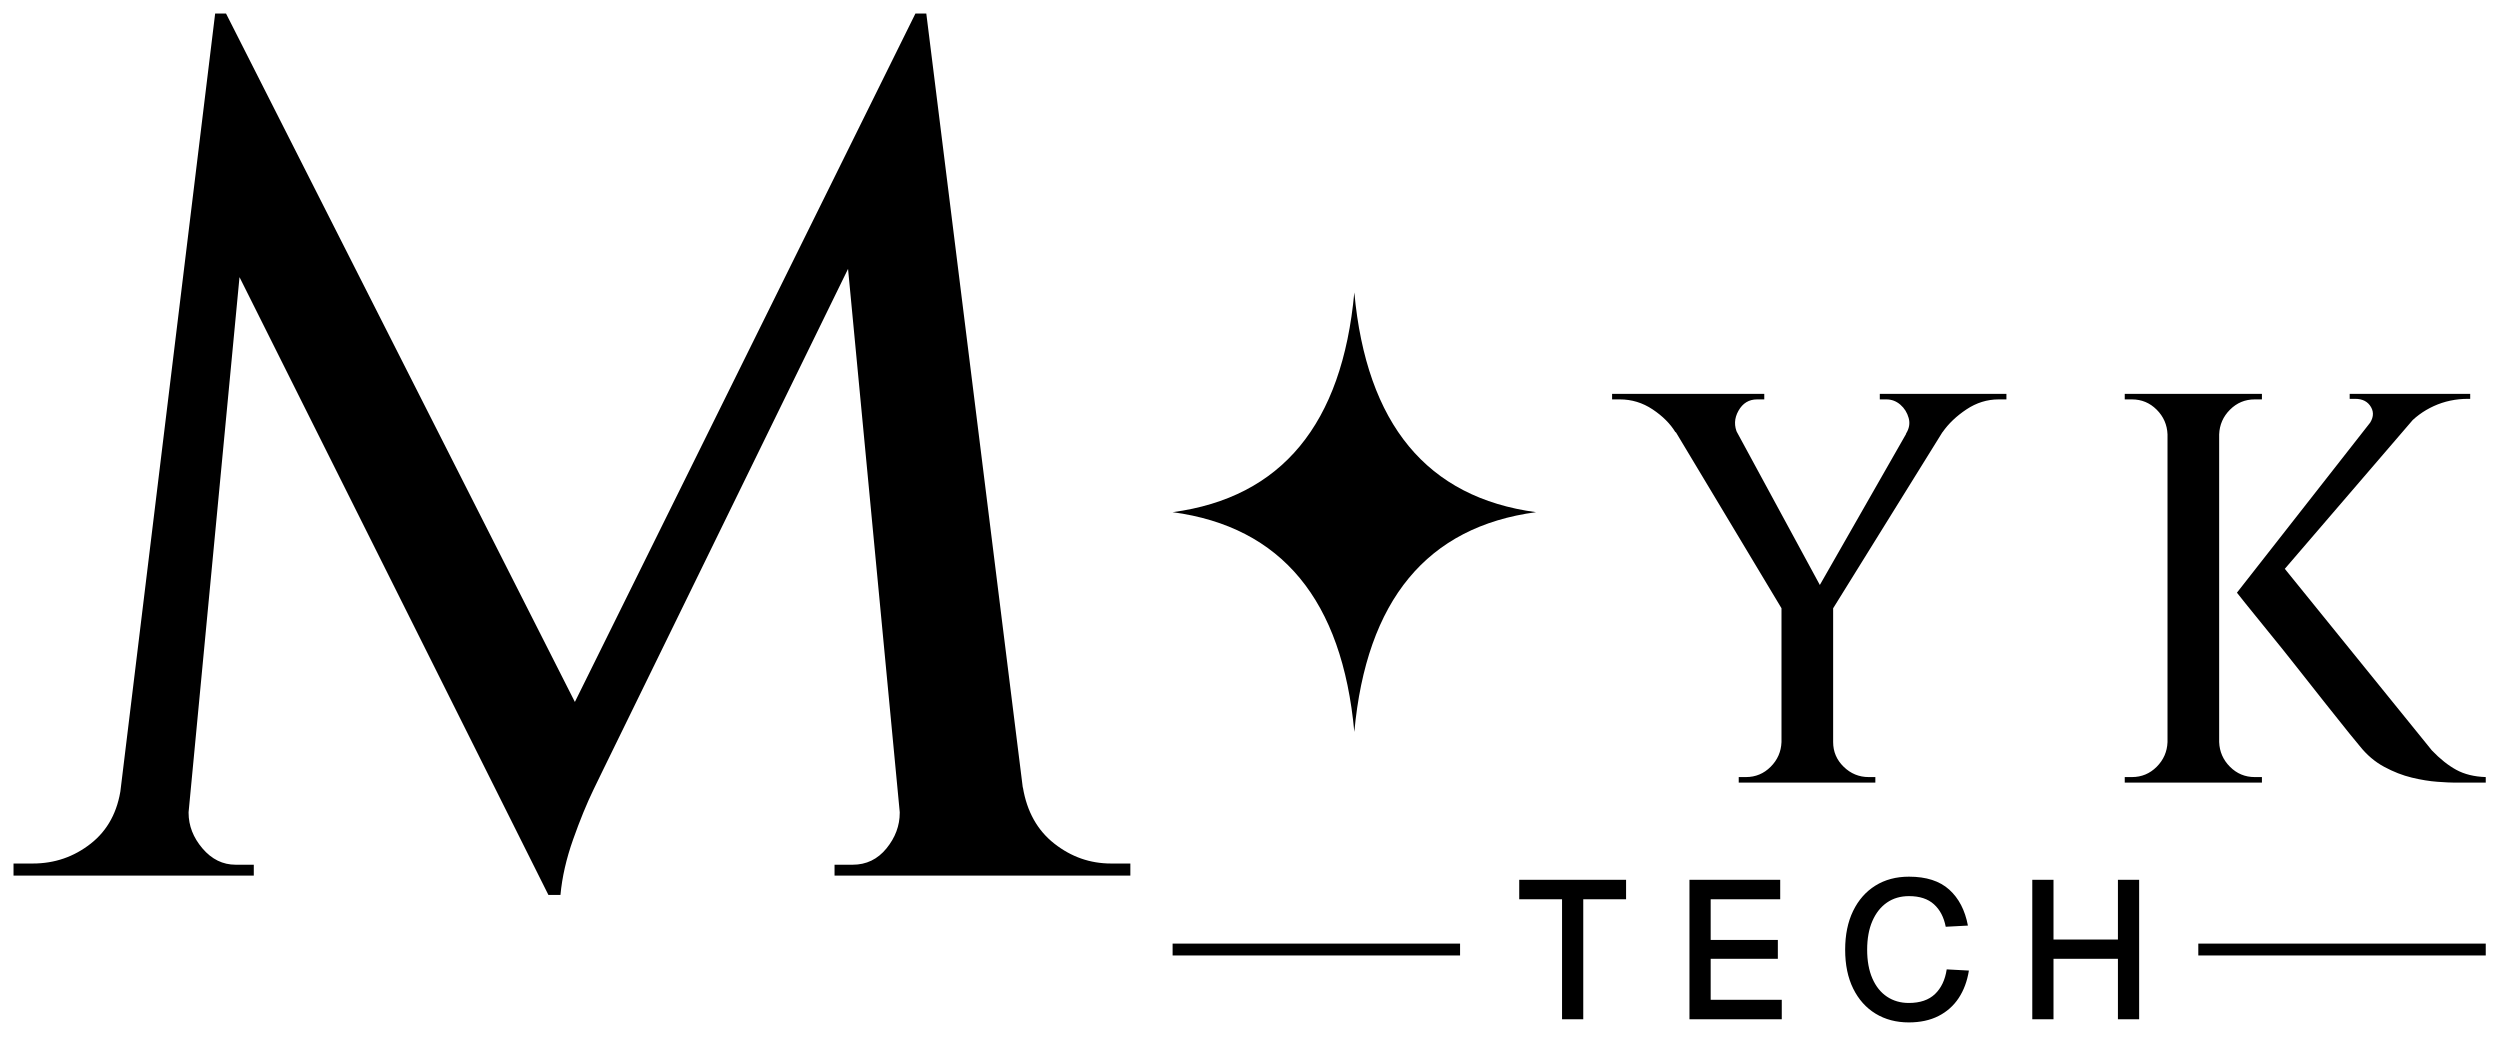
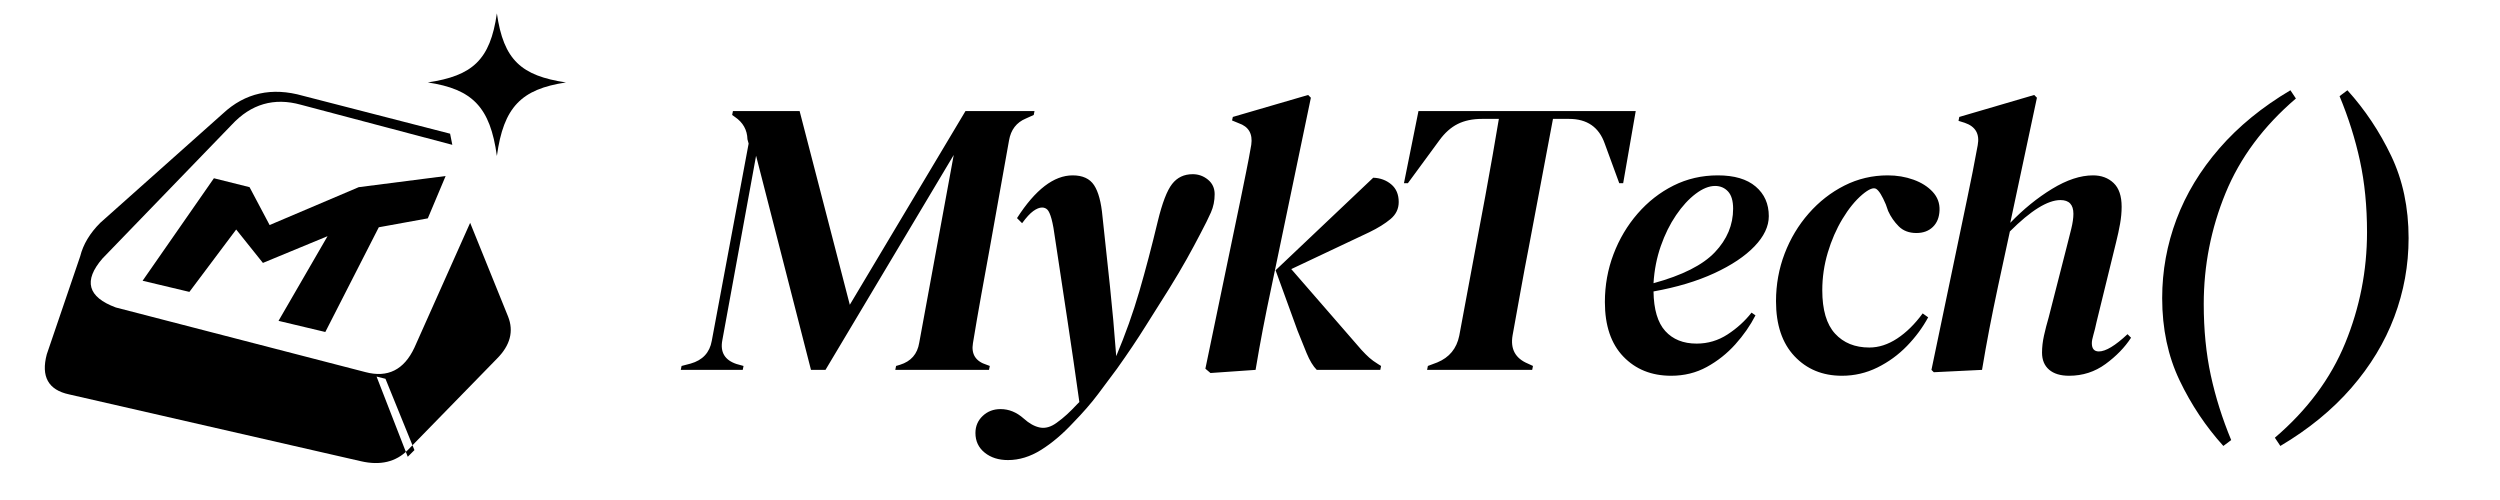
- <svg xmlns="http://www.w3.org/2000/svg" viewBox="-16 -1036 2958 1226" width="2958" height="1226">
-   <path d="M601.43 -78.57L1067.14 -1020L1078.57 -904.29L698.57 -127.14Q698.57 -127.14 686.43 -102.14Q674.29 -77.14 662.14 -42.86Q650 -8.57 647.14 22.86L647.14 22.86L632.86 22.86L601.43 -78.57M127.14 -104.29L158.57 -104.29L158.57 0L0 0L0 -14.29Q1.43 -14.29 12.14 -14.29Q22.86 -14.29 22.86 -14.29L22.86 -14.29Q61.43 -14.29 91.43 -37.86Q121.43 -61.43 127.14 -104.29L127.14 -104.29M197.14 -81.43L207.14 -81.43Q207.14 -80 207.14 -78.57Q207.14 -77.14 207.14 -74.29L207.14 -74.29Q207.14 -51.43 223.57 -32.14Q240 -12.86 262.86 -12.86L262.86 -12.86L284.29 -12.86L284.29 0L197.14 0L197.14 -81.43M114.29 0L238.57 -1020L251.43 -1020L287.14 -915.71L200 0L114.29 0M221.43 -800L251.43 -1020L681.43 -171.43L632.86 22.86L221.43 -800M1067.14 -1020L1080 -1020L1207.14 0L1055.71 0L980 -795.71L1067.14 -1020M1164.29 0L1164.29 -104.29L1194.29 -104.29Q1201.43 -61.43 1231.43 -37.86Q1261.43 -14.29 1298.57 -14.29L1298.57 -14.29Q1298.57 -14.29 1310 -14.29Q1321.43 -14.29 1321.43 -14.29L1321.43 -14.29L1321.43 0L1164.29 0M1048.57 -81.43L1048.57 -81.43L1058.57 -81.43L1058.57 0L971.43 0L971.43 -12.86L992.86 -12.86Q1017.14 -12.86 1032.86 -32.14Q1048.57 -51.43 1048.57 -74.29L1048.57 -74.29Q1048.57 -77.14 1048.57 -78.57Q1048.57 -80 1048.57 -81.43 M1586.43 -690Q1607.93 -456 1801.43 -430Q1607.93 -404 1586.43 -170Q1564.93 -404 1371.43 -430Q1564.93 -456 1586.43 -690Z M1940.06 -569.34L2014.97 -569.34L2145.74 -328.17L2095.8 -309.77L1940.06 -569.34M2091.86 -321.6L2152.97 -321.6L2152.97 -110L2091.86 -110L2091.86 -321.6M2120.77 -315.03L2266 -569.34L2310.03 -569.34L2147.71 -307.8L2120.77 -315.03M2282.43 -524.66L2239.06 -522.69Q2244.97 -531.89 2242.34 -541.41Q2239.71 -550.94 2232.49 -557.19Q2225.26 -563.43 2216.06 -563.43L2216.06 -563.43Q2216.06 -563.43 2212.11 -563.43Q2208.17 -563.43 2208.17 -563.43L2208.17 -563.43L2208.17 -570L2358 -570L2358 -563.43L2348.8 -563.43Q2328.43 -563.43 2310.69 -551.6Q2292.94 -539.77 2282.43 -524.66L2282.43 -524.66M2039.94 -522.69L2039.94 -522.69L1966.34 -524.66Q1957.14 -539.77 1939.4 -551.6Q1921.66 -563.43 1900.63 -563.43L1900.63 -563.43L1891.43 -563.43L1891.43 -570L2071.49 -570L2071.49 -563.43Q2071.49 -563.43 2067.21 -563.43Q2062.94 -563.43 2062.94 -563.43L2062.94 -563.43Q2048.49 -563.43 2040.93 -549.96Q2033.37 -536.49 2039.94 -522.69M2091.86 -157.97L2093.17 -157.97L2093.17 -110L2041.26 -110L2041.26 -116.57Q2041.26 -116.57 2045.2 -116.57Q2049.14 -116.57 2049.8 -116.57L2049.8 -116.57Q2066.89 -116.57 2079.04 -128.73Q2091.2 -140.89 2091.86 -157.97L2091.86 -157.97M2151 -110L2151 -157.97L2152.97 -157.97Q2152.97 -140.89 2165.46 -128.73Q2177.94 -116.57 2195.03 -116.57L2195.03 -116.57Q2195.03 -116.57 2198.97 -116.57Q2202.91 -116.57 2202.91 -116.57L2202.91 -116.57L2202.91 -110L2151 -110 M2630.74 -334.74L2679.37 -372.86L2861.4 -148.11Q2875.86 -133 2890.31 -125.11Q2904.77 -117.23 2925.14 -116.57L2925.14 -116.57L2925.14 -110L2888.34 -110Q2881.77 -110 2867.97 -110.99Q2854.17 -111.97 2837.74 -115.91Q2821.31 -119.86 2804.89 -128.73Q2788.46 -137.6 2775.97 -153.37L2775.97 -153.37Q2774.66 -154.69 2763.81 -168.16Q2752.97 -181.63 2736.54 -202.33Q2720.11 -223.03 2702.04 -246.03Q2683.97 -269.03 2667.54 -289.07Q2651.11 -309.11 2640.93 -321.93Q2630.74 -334.74 2630.74 -334.74L2630.74 -334.74M2811.46 -565.4L2861.4 -565.4L2664.26 -336.06L2630.74 -334.74L2811.46 -565.4M2904.11 -570L2906.74 -570L2906.74 -564.09L2904.11 -564.09Q2882.43 -564.09 2863.7 -555.54Q2844.97 -547 2831.83 -531.89L2831.83 -531.89L2786.49 -533.2Q2795.03 -544.37 2789.44 -554.23Q2783.86 -564.09 2770.71 -564.09L2770.71 -564.09L2764.14 -564.09L2764.14 -570L2904.11 -570M2548.6 -570L2609.71 -570L2609.71 -110L2548.6 -110L2548.6 -570M2548.6 -157.97L2550.57 -157.97L2550.57 -110L2498 -110L2498 -116.57Q2498 -116.57 2502.27 -116.57Q2506.54 -116.57 2506.54 -116.57L2506.54 -116.57Q2523.63 -116.57 2535.79 -128.73Q2547.94 -140.89 2548.6 -157.97L2548.6 -157.97M2550.57 -570L2550.57 -522.03L2548.6 -522.03Q2547.94 -539.11 2535.79 -551.27Q2523.63 -563.43 2506.54 -563.43L2506.54 -563.43Q2506.54 -563.43 2502.27 -563.43Q2498 -563.43 2498 -563.43L2498 -563.43L2498 -570L2550.57 -570M2607.74 -110L2607.74 -157.97L2609.71 -157.97Q2610.37 -140.89 2622.53 -128.73Q2634.69 -116.57 2651.77 -116.57L2651.77 -116.57Q2652.43 -116.57 2656.04 -116.57Q2659.66 -116.57 2660.31 -116.57L2660.31 -116.57L2660.31 -110L2607.74 -110M2609.71 -522.03L2607.74 -522.03L2607.74 -570L2660.31 -570L2660.31 -563.43Q2659.66 -563.43 2656.04 -563.43Q2652.43 -563.43 2651.77 -563.43L2651.77 -563.43Q2634.69 -563.43 2622.53 -551.27Q2610.37 -539.11 2609.71 -522.03L2609.71 -522.03 M1371.43 80.5L1711.55 80.5L1711.55 94.5L1371.43 94.5Z M1857.31 170L1832.21 170L1832.21 28.01L1781.55 28.01L1781.55 5L1907.97 5L1907.97 28.01L1857.31 28.01L1857.31 170 M2092.19 170L1982.97 170L1982.97 5L2090.34 5L2090.34 28.01L2008.07 28.01L2008.07 76.11L2087.55 76.11L2087.55 98.42L2008.07 98.42L2008.07 146.99L2092.19 146.99L2092.19 170 M2242.49 173.72L2242.49 173.72Q2220.18 173.72 2203.22 163.38Q2186.25 153.04 2176.72 133.75Q2167.19 114.46 2167.19 87.73L2167.19 87.73Q2167.19 61.24 2176.61 41.83Q2186.02 22.43 2202.98 11.86Q2219.95 1.28 2242.72 1.28L2242.72 1.28Q2273.4 1.28 2290.36 16.62Q2307.33 31.96 2312.44 59.15L2312.44 59.15L2286.18 60.54Q2282.93 43.58 2272.24 33.93Q2261.55 24.29 2242.72 24.29L2242.72 24.29Q2227.62 24.29 2216.58 31.96Q2205.54 39.63 2199.38 53.8Q2193.22 67.98 2193.22 87.73L2193.22 87.73Q2193.22 107.49 2199.38 121.66Q2205.54 135.84 2216.69 143.27Q2227.85 150.71 2242.49 150.71L2242.49 150.71Q2262.48 150.71 2273.51 140.14Q2284.55 129.56 2287.34 110.97L2287.34 110.97L2313.6 112.37Q2310.58 131.19 2301.52 144.9Q2292.45 158.61 2277.58 166.17Q2262.71 173.72 2242.49 173.72 M2413.7 170L2388.6 170L2388.6 5L2413.7 5L2413.7 84.48L2401.62 75.65L2502.01 75.65L2489.93 84.48L2489.93 5L2515.03 5L2515.03 170L2489.93 170L2489.93 89.59L2502.01 98.42L2401.62 98.42L2413.7 89.59L2413.7 170 M2585.03 80.5L2925.14 80.5L2925.14 94.5L2585.03 94.5Z" fill="#000" fill-rule="nonzero" />
+ <svg xmlns="http://www.w3.org/2000/svg" width="561" height="112" viewBox="0 0 561 112" role="img" aria-label="MykTech()">
+   <g transform="translate(8 3) scale(.5)">
+     <path fill="#000" fill-rule="evenodd" d="M187 59L119 41Q101 36 88 50L30 110Q17 125 36 132L148 161Q163 165 170 150L195 94L212 136Q216 146 207 155L167 196Q159 204 146 201L15 171Q1 168 5 153L20 109Q22 101 29 94L84 45Q99 31 120 37L186 54ZM153 163L167 199L170 196L157 164ZM48 120L80 74L96 78L105 95L145 78L184 73L176 92L154 96L130 143L109 138L131 100L102 112L90 97L69 125Z" />
+     <path fill="#000" d="M207 0C210 21 218 28 238 31C218 34 210 42 207 64C204 42 196 34 176 31C196 28 204 21 207 0Z" />
+   </g>
+   <g transform="translate(148 0)">
+     <path fill="#000" d="M18.672 83L4.768 83L4.944 82.12L6.968 81.592Q11.016 80.448 11.72 76.488L11.72 76.488L19.992 32.224L19.728 31.256Q19.64 28.088 16.912 26.24L16.912 26.24L16.296 25.8L16.472 24.92L31.432 24.92L42.696 68.392L68.656 24.92L84.144 24.92L83.968 25.8L82.208 26.592Q79.04 27.912 78.424 31.52L78.424 31.52L74.112 55.632Q73.144 60.912 72.176 66.28Q71.208 71.648 70.328 77.016L70.328 77.016Q69.712 80.712 73.408 81.856L73.408 81.856L74.112 82.12L73.936 83L52.904 83L53.08 82.12L53.96 81.856Q57.656 80.712 58.272 76.928L58.272 76.928L66.016 34.776L37.24 83L33.984 83L21.664 34.952L14.096 76.312Q13.304 80.36 17.264 81.68L17.264 81.68L18.848 82.12L18.672 83M78.192 103.24L78.192 103.24Q75.024 103.24 72.956 101.568Q70.888 99.896 70.888 97.168L70.888 97.168Q70.888 94.88 72.516 93.34Q74.144 91.8 76.52 91.8L76.52 91.8Q79.336 91.8 81.712 93.912L81.712 93.912Q83.56 95.584 85.364 95.936Q87.168 96.288 89.104 94.88L89.104 94.88Q90.336 94 91.436 92.988Q92.536 91.976 93.68 90.744L93.68 90.744Q93.944 90.48 94.208 90.216L94.208 90.216Q92.888 80.8 91.568 72.088Q90.248 63.376 88.84 54.048L88.84 54.048Q88.4 50.704 87.96 49.12Q87.52 47.536 87.036 47.052Q86.552 46.568 85.848 46.568L85.848 46.568Q84.968 46.568 83.868 47.36Q82.768 48.152 81.36 50.088L81.36 50.088L80.216 48.944Q86.376 39.352 92.712 39.352L92.712 39.352Q96.056 39.352 97.508 41.552Q98.96 43.752 99.4 48.592L99.4 48.592Q100.28 56.776 101.072 64.212Q101.864 71.648 102.48 79.92L102.48 79.92Q105.56 72.616 107.672 65.356Q109.784 58.096 111.808 49.648L111.808 49.648Q113.304 43.488 115.02 41.288Q116.736 39.088 119.64 39.088L119.64 39.088Q121.576 39.088 123.072 40.32Q124.568 41.552 124.568 43.576L124.568 43.576Q124.568 45.776 123.732 47.668Q122.896 49.56 121.4 52.376L121.4 52.376Q119.992 55.104 118.32 58.096Q116.648 61.088 114.36 64.784L114.36 64.784Q111.896 68.656 109.124 73.1Q106.352 77.544 102.656 82.736L102.656 82.736Q100.632 85.464 98.388 88.456Q96.144 91.448 92.8 94.88L92.8 94.88Q89.28 98.664 85.628 100.952Q81.976 103.24 78.192 103.24M133.752 83L123.632 83.704L122.488 82.736L130.408 44.632Q131.024 41.552 131.64 38.56Q132.256 35.568 132.784 32.488L132.784 32.488Q133.312 28.792 129.968 27.648L129.968 27.648L128.472 27.032L128.648 26.24L145.544 21.312L146.16 21.928L137.36 64.168Q136.216 69.536 135.38 73.892Q134.544 78.248 133.752 83L133.752 83M161.736 83L147.48 83Q146.248 81.768 145.192 79.216Q144.136 76.664 143.168 74.2L143.168 74.2L138.24 60.648L160.152 39.88Q162.528 39.968 164.2 41.376Q165.872 42.784 165.872 45.336L165.872 45.336Q165.872 47.624 164.024 49.164Q162.176 50.704 159.272 52.112L159.272 52.112L141.76 60.384L157.512 78.512Q158.48 79.568 159.272 80.272Q160.064 80.976 161.208 81.68L161.208 81.68L161.912 82.12L161.736 83M195.824 83L172.24 83L172.416 82.12L174.528 81.328Q178.576 79.656 179.456 75.344L179.456 75.344L183.768 52.2Q184.472 48.504 185.308 43.972Q186.144 39.44 186.936 34.908Q187.728 30.376 188.344 26.68L188.344 26.68L184.56 26.68Q181.392 26.68 179.104 27.824Q176.816 28.968 174.968 31.52L174.968 31.52L167.928 41.112L167.048 41.112L170.304 24.92L219.056 24.92L216.24 41.112L215.36 41.112L212.104 32.224Q210.168 26.68 204.096 26.68L204.096 26.68L200.488 26.68L195.032 55.632Q194.152 60.12 193.228 65.268Q192.304 70.416 191.424 75.256L191.424 75.256Q190.632 79.832 194.856 81.592L194.856 81.592L196 82.12L195.824 83M227.008 84.32L227.008 84.32Q220.408 84.32 216.272 80.008Q212.136 75.696 212.136 67.776L212.136 67.776Q212.136 62.144 214.072 57.04Q216.008 51.936 219.484 47.932Q222.96 43.928 227.536 41.64Q232.112 39.352 237.48 39.352L237.48 39.352Q243.024 39.352 245.972 41.86Q248.92 44.368 248.92 48.504L248.92 48.504Q248.92 51.936 245.708 55.28Q242.496 58.624 236.688 61.308Q230.88 63.992 223.048 65.4L223.048 65.4Q223.136 71.472 225.688 74.288Q228.24 77.104 232.728 77.104L232.728 77.104Q236.512 77.104 239.68 75.036Q242.848 72.968 245.048 70.152L245.048 70.152L245.928 70.768Q244.168 74.2 241.396 77.28Q238.624 80.36 235.016 82.34Q231.408 84.32 227.008 84.32M236.864 41.728L236.864 41.728Q234.84 41.728 232.508 43.488Q230.176 45.248 228.108 48.284Q226.04 51.32 224.676 55.236Q223.312 59.152 223.048 63.552L223.048 63.552Q232.728 60.912 236.82 56.6Q240.912 52.288 240.912 46.832L240.912 46.832Q240.912 44.192 239.768 42.96Q238.624 41.728 236.864 41.728M265.32 84.32L265.32 84.32Q258.808 84.32 254.672 79.92Q250.536 75.52 250.536 67.6L250.536 67.6Q250.536 61.968 252.472 56.908Q254.408 51.848 257.884 47.888Q261.36 43.928 265.892 41.64Q270.424 39.352 275.616 39.352L275.616 39.352Q278.696 39.352 281.38 40.32Q284.064 41.288 285.692 43.048Q287.32 44.808 287.232 47.184L287.232 47.184Q287.144 49.56 285.736 50.924Q284.328 52.288 282.04 52.288L282.04 52.288Q279.576 52.288 278.08 50.792Q276.584 49.296 275.704 47.36L275.704 47.36L275.176 45.864Q273.944 42.96 273.02 42.388Q272.096 41.816 269.896 43.664L269.896 43.664Q267.52 45.688 265.452 49.12Q263.384 52.552 262.152 56.688Q260.92 60.824 260.92 65.136L260.92 65.136Q260.92 71.736 263.78 74.86Q266.64 77.984 271.48 77.984L271.48 77.984Q274.648 77.984 277.728 75.96Q280.808 73.936 283.448 70.328L283.448 70.328L284.68 71.208Q282.832 74.64 279.928 77.632Q277.024 80.624 273.284 82.472Q269.544 84.32 265.32 84.32M296.768 83L285.944 83.528L285.416 83L293.424 44.632Q294.128 41.288 294.656 38.604Q295.184 35.92 295.8 32.576L295.8 32.576Q296.504 28.792 292.896 27.56L292.896 27.56L291.488 27.12L291.664 26.24L308.472 21.312L309.088 21.928L303.104 50Q307.504 45.424 312.476 42.388Q317.448 39.352 321.672 39.352L321.672 39.352Q324.488 39.352 326.292 41.068Q328.096 42.784 328.096 46.392L328.096 46.392Q328.096 48.24 327.744 50.22Q327.392 52.2 326.864 54.312L326.864 54.312L322.464 72.264Q322.112 73.936 321.76 75.124Q321.408 76.312 321.408 77.016L321.408 77.016Q321.408 78.864 322.992 78.864L322.992 78.864Q325.28 78.864 329.416 74.992L329.416 74.992L330.208 75.784Q328.096 79.04 324.488 81.68Q320.88 84.32 316.304 84.32L316.304 84.32Q313.4 84.32 311.816 82.956Q310.232 81.592 310.232 79.128L310.232 79.128Q310.232 77.28 310.672 75.3Q311.112 73.32 311.728 71.208L311.728 71.208L315.688 55.72Q316.304 53.344 316.788 51.364Q317.272 49.384 317.272 47.976L317.272 47.976Q317.272 44.896 314.368 44.896L314.368 44.896Q310.056 44.896 303.016 51.936L303.016 51.936L300.376 64.168Q299.232 69.536 298.396 73.892Q297.56 78.248 296.768 83L296.768 83M352.68 98.752L350.92 100.072Q345.024 93.56 341.108 85.376Q337.192 77.192 337.192 66.896L337.192 66.896Q337.192 57.744 340.404 49.208Q343.616 40.672 350.04 33.28Q356.464 25.888 365.968 20.256L365.968 20.256L367.2 22.104Q356.288 31.432 351.404 43.356Q346.52 55.28 346.52 68.216L346.52 68.216Q346.52 76.928 348.104 84.232Q349.688 91.536 352.68 98.752L352.68 98.752M377 21.576L378.76 20.256Q384.656 26.768 388.572 34.952Q392.488 43.136 392.488 53.432L392.488 53.432Q392.488 62.584 389.276 71.12Q386.064 79.656 379.64 87.048Q373.216 94.44 363.712 100.072L363.712 100.072L362.48 98.224Q373.392 88.896 378.276 76.972Q383.16 65.048 383.16 52.112L383.16 52.112Q383.16 43.4 381.576 36.096Q379.992 28.792 377 21.576L377 21.576" />
+   </g>
</svg>
